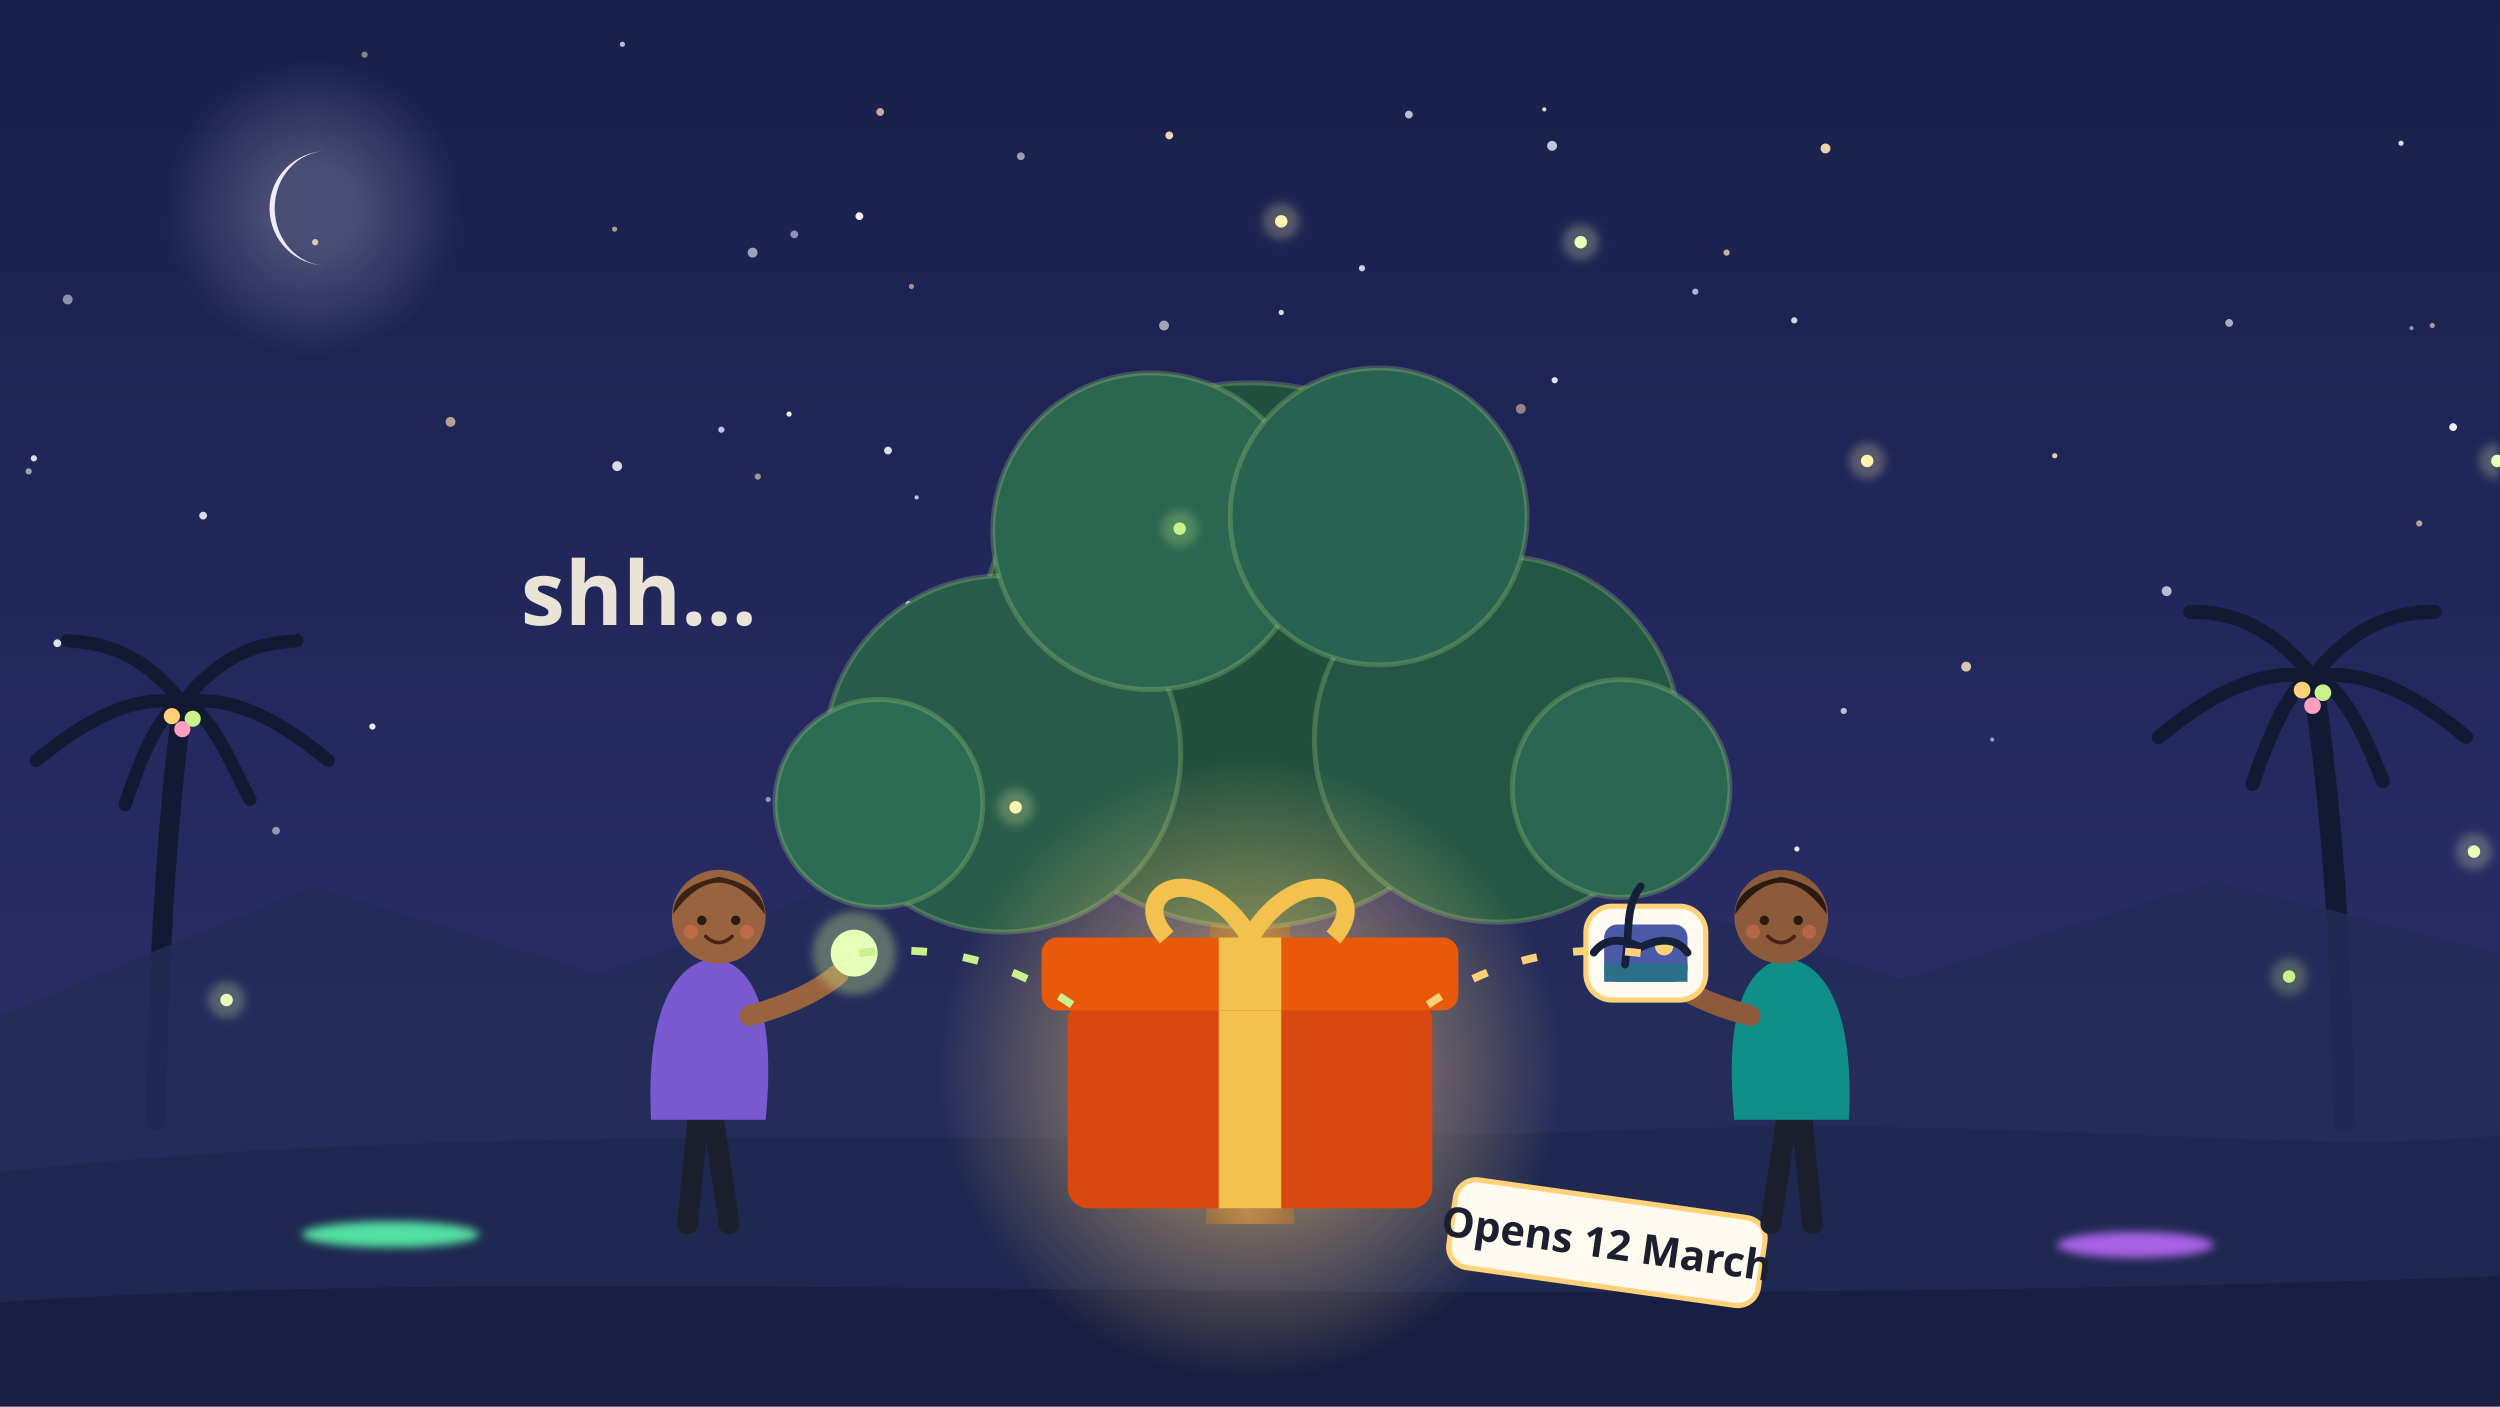
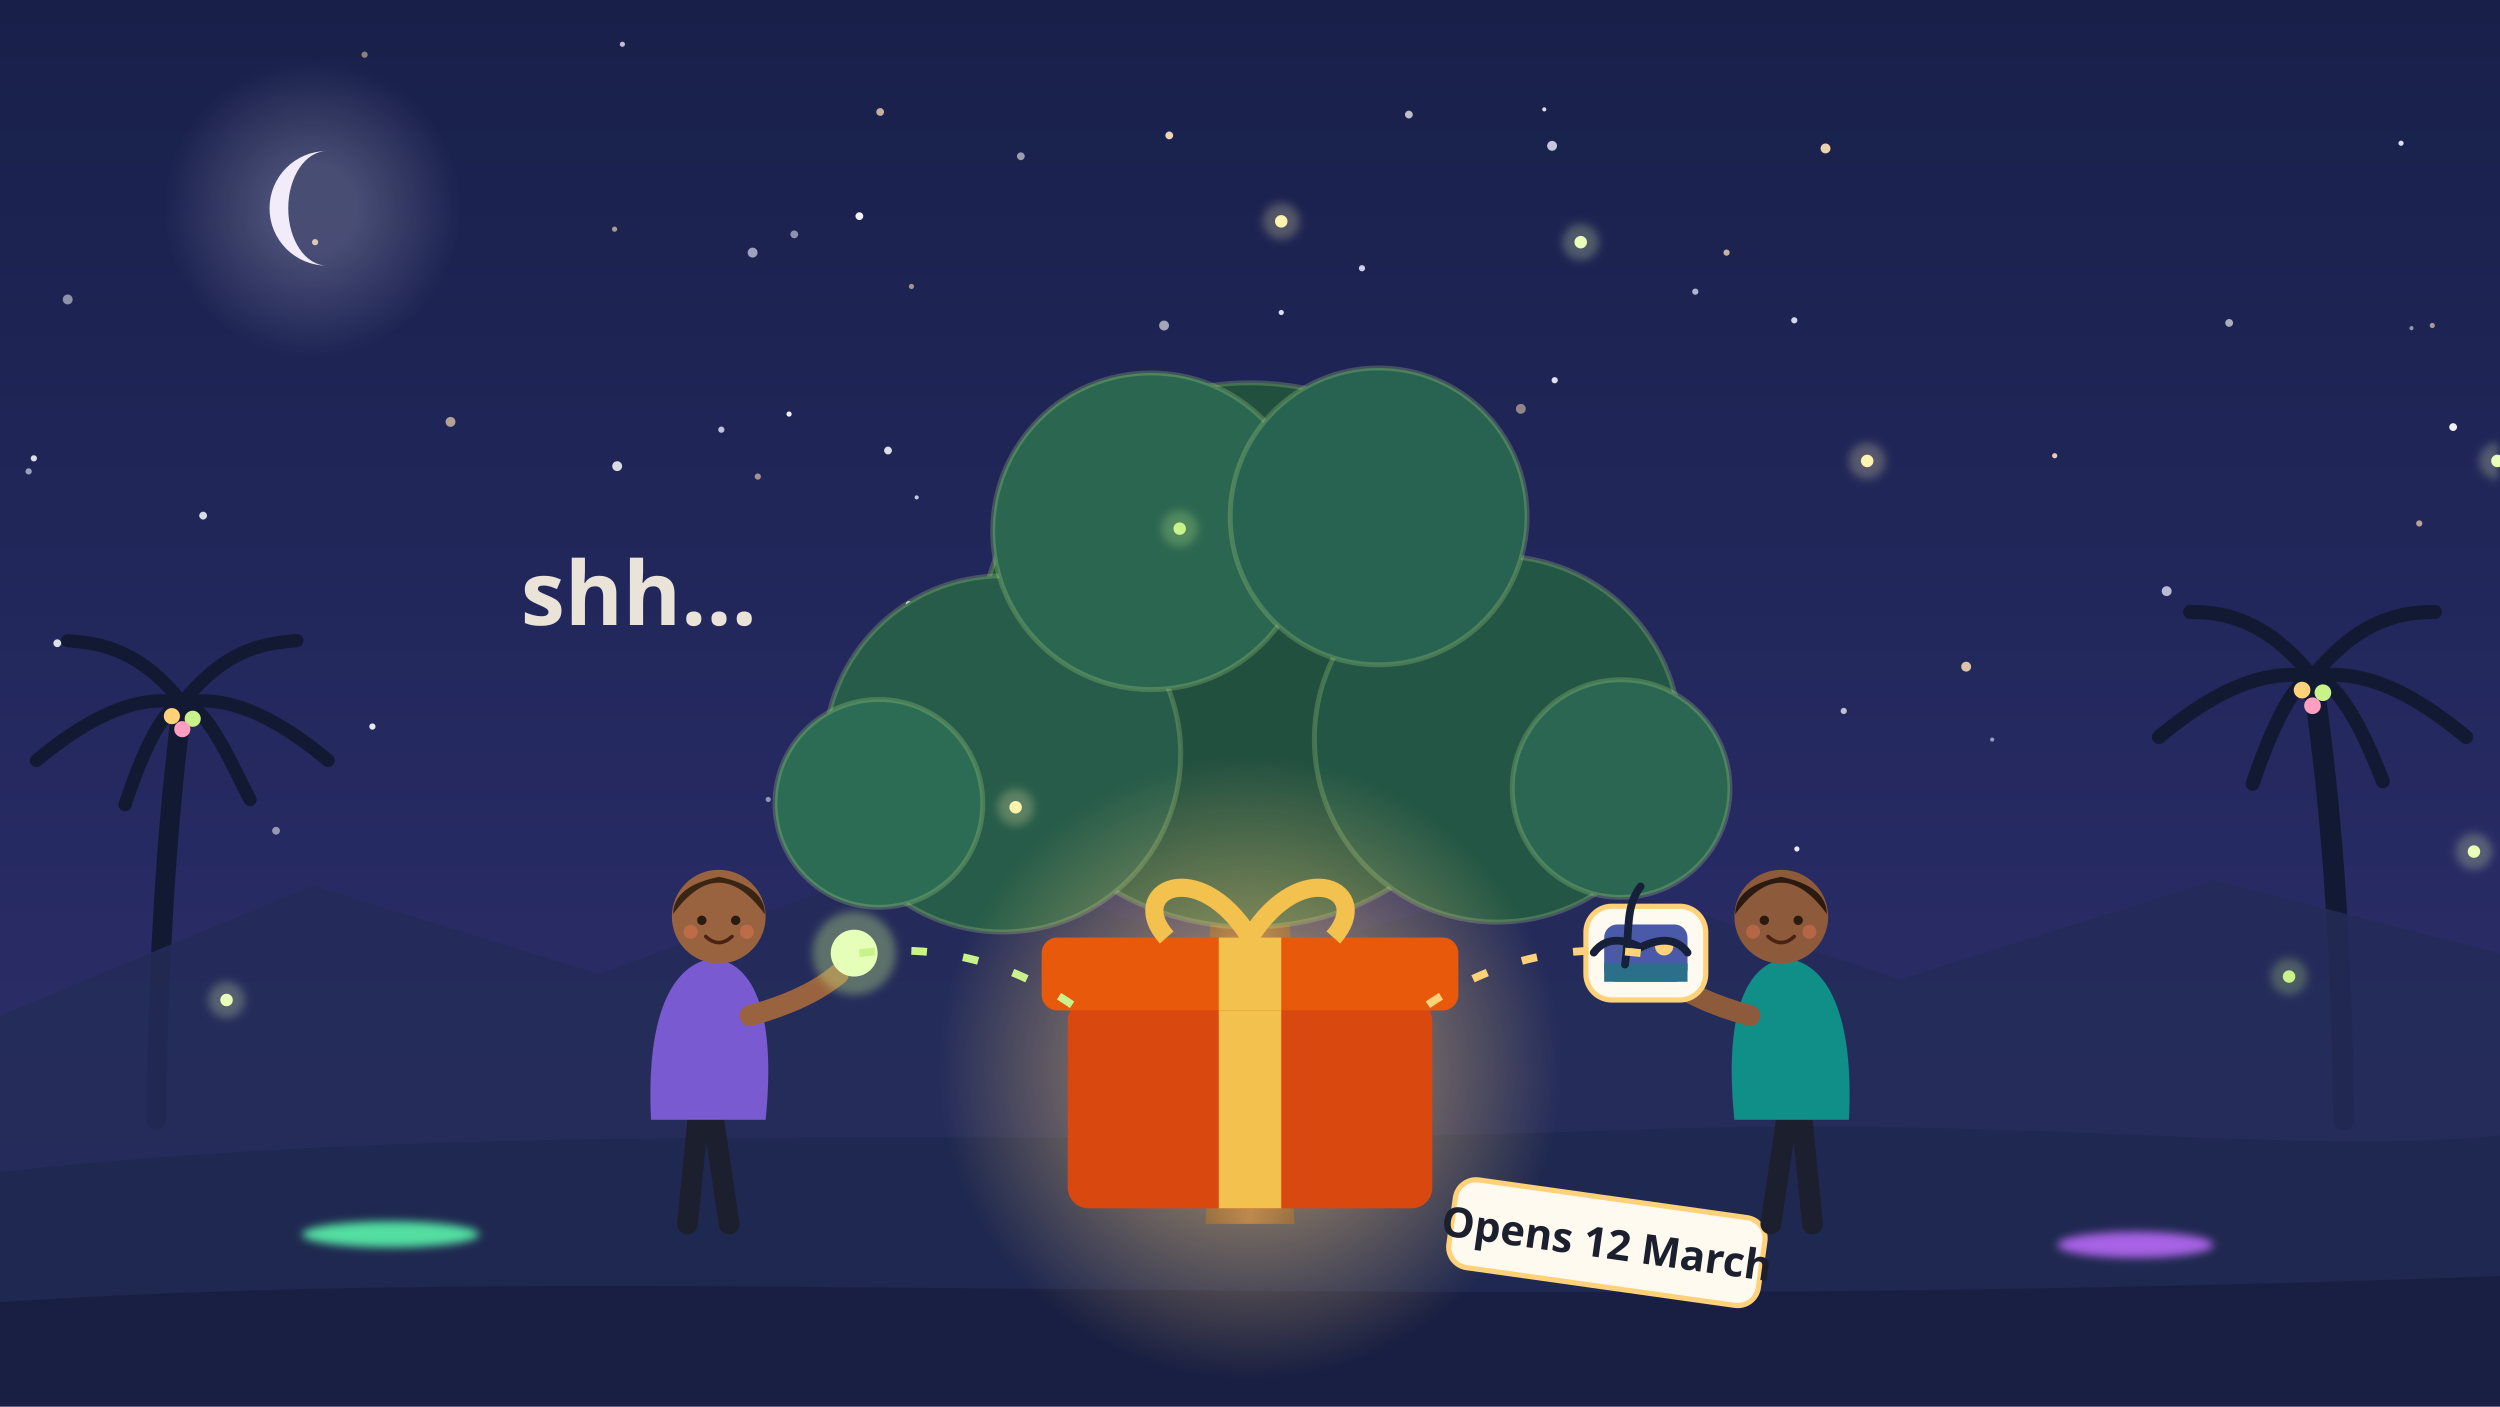
<svg xmlns="http://www.w3.org/2000/svg" viewBox="0 0 960 540" role="img" aria-label="Two cousins tiptoe to the family tree at night and slip a glowing memory and a photo into a gift box that opens on the big day.">
  <style>
.tw{animation:tw 4s ease-in-out infinite}.tw2{animation:tw 5.5s ease-in-out 1.5s infinite}
@keyframes tw{50%{opacity:.25}}
.ff{animation:ff 7s ease-in-out infinite}.ff:nth-of-type(2n){animation-duration:9s;animation-delay:-3s}.ff:nth-of-type(3n){animation-delay:-5s}
@keyframes ff{50%{transform:translate(10px,-14px);opacity:.35}}
.bob{animation:bob 5s ease-in-out infinite}@keyframes bob{50%{transform:translateY(-6px)}}
.wv rect{transform-box:fill-box;transform-origin:center;animation:wv 1.1s ease-in-out infinite}
.wv rect:nth-child(2n){animation-delay:.2s}.wv rect:nth-child(3n){animation-delay:.4s}
@keyframes wv{50%{transform:scaleY(.45)}}
.pulse{animation:pl 2.6s ease-in-out infinite}@keyframes pl{50%{opacity:.45}}
.flow{stroke-dasharray:6 14;animation:flow 2.2s linear infinite}@keyframes flow{to{stroke-dashoffset:-40}}
.tail{transform-box:fill-box;animation:wag .7s ease-in-out infinite alternate}@keyframes wag{from{transform:rotate(-8deg)}to{transform:rotate(10deg)}}
@media (prefers-reduced-motion:reduce){*{animation:none!important}}
</style>
  <defs>
    <linearGradient id="sky" x1="0" y1="0" x2="0" y2="1">
      <stop offset="0" stop-color="#18204a" />
      <stop offset=".6" stop-color="#262a62" />
      <stop offset="1" stop-color="#34306e" />
    </linearGradient>
    <radialGradient id="glowA">
      <stop offset="0" stop-color="#ffd27a" stop-opacity=".75" />
      <stop offset="1" stop-color="#ffd27a" stop-opacity="0" />
    </radialGradient>
    <radialGradient id="glowL">
      <stop offset="0" stop-color="#c9f28a" stop-opacity=".6" />
      <stop offset="1" stop-color="#c9f28a" stop-opacity="0" />
    </radialGradient>
    <radialGradient id="glowM">
      <stop offset="0" stop-color="#7ff5e3" stop-opacity=".55" />
      <stop offset="1" stop-color="#7ff5e3" stop-opacity="0" />
    </radialGradient>
    <radialGradient id="lamp">
      <stop offset="0" stop-color="#fff6d0" />
      <stop offset=".45" stop-color="#ffc46b" />
      <stop offset="1" stop-color="#ff8a3d" stop-opacity="0" />
    </radialGradient>
    <linearGradient id="bark" x1="0" x2="1">
      <stop offset="0" stop-color="#5b3520" />
      <stop offset=".5" stop-color="#93592f" />
      <stop offset="1" stop-color="#5b3520" />
    </linearGradient>
    <radialGradient id="mhalo">
      <stop offset=".3" stop-color="#e9e3f5" stop-opacity=".22" />
      <stop offset="1" stop-color="#e9e3f5" stop-opacity="0" />
    </radialGradient>
    <filter id="soft" x="-50%" y="-50%" width="200%" height="200%">
      <feGaussianBlur stdDeviation="4" />
    </filter>
    <filter id="soft2" x="-50%" y="-50%" width="200%" height="200%">
      <feGaussianBlur stdDeviation="1.6" />
    </filter>
  </defs>
  <rect width="960" height="540" fill="url(#sky)" />
  <circle class="tw2" cx="598" cy="245" r="1.9" fill="#ffffff" opacity="0.85" />
  <circle class="tw2" cx="239" cy="17" r="1" fill="#ffffff" opacity="0.71" />
  <circle class="tw" cx="237" cy="179" r="1.9" fill="#ffffff" opacity="0.83" />
  <circle class="tw" cx="392" cy="60" r="1.5" fill="#ffffff" opacity="0.56" />
  <circle class="tw" cx="593" cy="42" r="0.8" fill="#ffffff" opacity="0.85" />
  <circle class="tw2" cx="922" cy="55" r="1" fill="#e9ecff" opacity="0.93" />
  <circle class="" cx="518" cy="224" r="1" fill="#ffffff" opacity="0.59" />
  <circle class="tw2" cx="926" cy="126" r="0.8" fill="#e9ecff" opacity="0.57" />
  <circle class="" cx="140" cy="21" r="1.2" fill="#ffe1b8" opacity="0.50" />
  <circle class="tw2" cx="651" cy="112" r="1.2" fill="#e9ecff" opacity="0.72" />
  <circle class="tw2" cx="303" cy="159" r="1" fill="#ffffff" opacity="0.94" />
  <circle class="" cx="22" cy="247" r="1.5" fill="#ffffff" opacity="0.85" />
  <circle class="tw" cx="352" cy="191" r="0.8" fill="#e9ecff" opacity="0.82" />
  <circle class="tw2" cx="599" cy="315" r="0.8" fill="#ffffff" opacity="0.65" />
  <circle class="" cx="341" cy="173" r="1.5" fill="#ffffff" opacity="0.84" />
  <circle class="tw" cx="765" cy="284" r="0.8" fill="#e9ecff" opacity="0.59" />
  <circle class="tw2" cx="492" cy="120" r="1" fill="#e9ecff" opacity="0.92" />
  <circle class="tw" cx="523" cy="103" r="1.2" fill="#e9ecff" opacity="0.86" />
  <circle class="tw" cx="602" cy="238" r="1.2" fill="#e9ecff" opacity="0.82" />
  <circle class="tw" cx="78" cy="198" r="1.5" fill="#ffffff" opacity="0.83" />
  <circle class="tw" cx="330" cy="83" r="1.5" fill="#ffffff" opacity="0.94" />
  <circle class="tw" cx="613" cy="265" r="1.2" fill="#ffffff" opacity="0.94" />
  <circle class="tw" cx="541" cy="44" r="1.5" fill="#ffffff" opacity="0.70" />
  <circle class="tw2" cx="143" cy="279" r="1.2" fill="#ffffff" opacity="0.91" />
  <circle class="tw2" cx="596" cy="56" r="1.9" fill="#e9ecff" opacity="0.81" />
  <circle class="tw" cx="305" cy="90" r="1.5" fill="#e9ecff" opacity="0.55" />
  <circle class="tw2" cx="789" cy="175" r="1" fill="#ffe1b8" opacity="0.89" />
  <circle class="" cx="173" cy="162" r="1.9" fill="#ffe1b8" opacity="0.66" />
  <circle class="tw" cx="755" cy="256" r="1.9" fill="#ffe1b8" opacity="0.84" />
  <circle class="tw2" cx="349" cy="232" r="1.2" fill="#e9ecff" opacity="0.85" />
  <circle class="tw" cx="663" cy="97" r="1.2" fill="#ffe1b8" opacity="0.76" />
  <circle class="" cx="11" cy="181" r="1.2" fill="#e9ecff" opacity="0.62" />
  <circle class="tw2" cx="277" cy="165" r="1.2" fill="#e9ecff" opacity="0.79" />
  <circle class="" cx="708" cy="273" r="1.2" fill="#ffffff" opacity="0.70" />
  <circle class="tw" cx="350" cy="110" r="1" fill="#ffe1b8" opacity="0.59" />
  <circle class="tw" cx="348" cy="282" r="1.2" fill="#ffe1b8" opacity="0.82" />
  <circle class="" cx="701" cy="57" r="1.9" fill="#ffe1b8" opacity="0.92" />
  <circle class="tw" cx="291" cy="183" r="1.2" fill="#ffe1b8" opacity="0.59" />
  <circle class="" cx="563" cy="206" r="1" fill="#ffffff" opacity="0.58" />
  <circle class="tw" cx="690" cy="326" r="1" fill="#ffffff" opacity="0.90" />
  <circle class="" cx="106" cy="319" r="1.5" fill="#ffffff" opacity="0.52" />
  <circle class="" cx="447" cy="125" r="1.9" fill="#ffffff" opacity="0.59" />
  <circle class="tw2" cx="689" cy="123" r="1.2" fill="#e9ecff" opacity="0.89" />
  <circle class="tw" cx="832" cy="227" r="1.9" fill="#e9ecff" opacity="0.75" />
  <circle class="" cx="289" cy="97" r="1.9" fill="#e9ecff" opacity="0.63" />
  <circle class="" cx="338" cy="43" r="1.5" fill="#ffe1b8" opacity="0.74" />
  <circle class="tw2" cx="449" cy="52" r="1.5" fill="#ffe1b8" opacity="0.93" />
  <circle class="tw" cx="929" cy="201" r="1.2" fill="#ffe1b8" opacity="0.67" />
  <circle class="tw2" cx="313" cy="302" r="1.9" fill="#ffffff" opacity="0.78" />
  <circle class="tw2" cx="856" cy="124" r="1.5" fill="#ffffff" opacity="0.63" />
  <circle class="" cx="934" cy="125" r="1" fill="#ffe1b8" opacity="0.62" />
  <circle class="tw2" cx="942" cy="164" r="1.5" fill="#ffffff" opacity="0.93" />
  <circle class="tw" cx="295" cy="307" r="1" fill="#e9ecff" opacity="0.55" />
  <circle class="tw" cx="597" cy="146" r="1.2" fill="#ffffff" opacity="0.87" />
  <circle class="tw2" cx="13" cy="176" r="1.2" fill="#ffffff" opacity="0.85" />
  <circle class="tw2" cx="236" cy="88" r="1" fill="#ffe1b8" opacity="0.63" />
  <circle class="tw" cx="584" cy="157" r="1.9" fill="#ffe1b8" opacity="0.51" />
  <circle class="tw2" cx="121" cy="93" r="1.2" fill="#ffe1b8" opacity="0.83" />
  <circle class="tw" cx="26" cy="115" r="1.9" fill="#ffffff" opacity="0.50" />
  <circle class="" cx="531" cy="226" r="0.8" fill="#ffe1b8" opacity="0.59" />
  <circle cx="120" cy="80" r="57.2" fill="url(#mhalo)" />
-   <path d="M125.5 58.0 A22 22 0 1 0 125.5 102.0 A17.2 18.9 0 1 1 125.5 58.0Z" fill="#f1ebfa" />
+   <path d="M125.5 58.0 A22 22 0 1 0 125.5 102.0 A13.6 20.2 0 1 1 125.5 58.0Z" fill="#f1ebfa" />
  <g fill="none" stroke="#121a33" stroke-linecap="round">
    <path stroke-width="7.6" d="M60 430 C61 350 66 302 70 270" />
    <g stroke-width="5.1">
      <path d="M70 270 C48 265 25 283 14 292" />
      <path d="M70 270 C92 265 115 283 126 292" />
      <path d="M70 270 C52 247 35 247 26 246" />
      <path d="M70 270 C88 247 105 247 114 246" />
      <path d="M70 270 C61 272 52 297 48 309" />
      <path d="M70 270 C80 271 90 296 96 307" />
    </g>
  </g>
  <circle class="pulse" style="animation-delay:0.0s" cx="66" cy="275" r="3.1" fill="#ffd27a" />
  <circle class="pulse" style="animation-delay:0.8s" cx="74" cy="276" r="3.1" fill="#c9f28a" />
  <circle class="pulse" style="animation-delay:1.6s" cx="70" cy="280" r="3.1" fill="#ff9fc0" />
  <g fill="none" stroke="#121a33" stroke-linecap="round">
    <path stroke-width="8.1" d="M900 430 C899 345 893 294 888 260" />
    <g stroke-width="5.4">
      <path d="M888 260 C864 255 840 274 829 283" />
      <path d="M888 260 C912 255 936 274 947 283" />
      <path d="M888 260 C869 236 851 235 841 235" />
      <path d="M888 260 C907 236 925 235 935 235" />
      <path d="M888 260 C879 262 869 289 865 301" />
      <path d="M888 260 C899 261 910 287 915 300" />
    </g>
  </g>
  <circle class="pulse" style="animation-delay:0.0s" cx="884" cy="265" r="3.2" fill="#ffd27a" />
  <circle class="pulse" style="animation-delay:0.8s" cx="892" cy="266" r="3.2" fill="#c9f28a" />
  <circle class="pulse" style="animation-delay:1.6s" cx="888" cy="271" r="3.2" fill="#ff9fc0" />
  <path d="M0 390 L120 340 L230 374 L360 326 L480 370 L600 334 L730 376 L850 338 L960 366 V540 H0Z" fill="#232c58" opacity=".85" />
  <path d="M0 450 C200 428 420 442 620 434 C780 428 880 444 960 436 V540 H0Z" fill="#1f2850" />
  <path d="M0 500 C240 484 520 506 960 490 V540 H0Z" fill="#191f42" />
  <g transform="translate(480 470) scale(0.95)">
    <path d="M-18 0 C-14 -60 -22 -110 -10 -170 L10 -170 C22 -110 14 -60 18 0z" fill="url(#bark)" />
    <path d="M-6 -120 C-40 -140 -80 -150 -120 -160 M6 -130 C40 -150 80 -160 120 -168 M0 -160 V-220" stroke="#7a4826" stroke-width="7" fill="none" stroke-linecap="round" />
    <circle cx="0" cy="-230" r="110" fill="#21503f" stroke="#c9f28a" stroke-opacity=".22" stroke-width="2" />
    <circle cx="-100" cy="-190" r="72" fill="#265c49" stroke="#c9f28a" stroke-opacity=".22" stroke-width="2" />
    <circle cx="100" cy="-196" r="74" fill="#235645" stroke="#c9f28a" stroke-opacity=".22" stroke-width="2" />
    <circle cx="-40" cy="-280" r="64" fill="#2a6650" stroke="#c9f28a" stroke-opacity=".22" stroke-width="2" />
    <circle cx="52" cy="-286" r="60" fill="#286250" stroke="#c9f28a" stroke-opacity=".22" stroke-width="2" />
    <circle cx="-150" cy="-170" r="42" fill="#2c6b54" stroke="#c9f28a" stroke-opacity=".22" stroke-width="2" />
    <circle cx="150" cy="-176" r="44" fill="#2a6652" stroke="#c9f28a" stroke-opacity=".22" stroke-width="2" />
  </g>
  <circle cx="480" cy="410" r="120" fill="url(#glowA)" class="pulse" />
  <g transform="translate(480 440)">
    <rect x="-70" y="-56" width="140" height="80" rx="8" fill="#d9480f" />
    <rect x="-12" y="-56" width="24" height="80" fill="#f2c14e" />
    <g class="bob">
      <rect x="-80" y="-80" width="160" height="28" rx="6" fill="#e8590c" />
      <rect x="-12" y="-80" width="24" height="28" fill="#f2c14e" />
      <path d="M0 -80 c-20 -32 -48 -18 -32 0 M0 -80 c20 -32 48 -18 32 0" stroke="#f2c14e" stroke-width="7" fill="none" />
    </g>
  </g>
  <g transform="translate(560 452) rotate(8)">
    <rect x="0" y="0" width="120" height="34" rx="8" fill="#fffaf0" stroke="#ffd27a" stroke-width="2" />
    <text x="60" y="23" text-anchor="middle" font-family="ui-rounded,system-ui,sans-serif" font-weight="800" font-size="16" fill="#1b1f2e">Opens 12 March</text>
  </g>
  <g transform="translate(270 470) scale(1 1)">
    <path d="M-6 0 L-2 -40 M10 0 L4 -40" stroke="#1b1f2e" stroke-width="8" stroke-linecap="round" />
    <path d="M-20 -40 C-22 -80 -12 -100 4 -102 C20 -100 28 -80 24 -40Z" fill="#7a5ad0" />
    <circle cx="6" cy="-118" r="18" fill="#9a6340" />
    <path d="M-11.6 -118.9 q17.6 -24.3 35.3 0 q0 -10.8 -17.6 -14.4 q-17.6 3.6 -17.6 14.4z" fill="#3a2414" />
    <circle cx="-0.5" cy="-116.6" r="1.8" fill="#2a1a10" />
    <circle cx="12.5" cy="-116.6" r="1.8" fill="#2a1a10" />
    <path d="M1.0 -110.4 q5.0 4.7 10.1 0" stroke="#4a2214" stroke-width="1.4" fill="none" stroke-linecap="round" />
    <circle cx="-4.8" cy="-112.2" r="2.7" fill="#ff7a59" opacity=".35" />
    <circle cx="16.8" cy="-112.2" r="2.7" fill="#ff7a59" opacity=".35" />
    <path d="M18 -80 Q40 -86 52 -96" stroke="#9a6340" stroke-width="8" fill="none" stroke-linecap="round" />
    <g transform="translate(58 -104) scale(1 1)">
      <circle r="16" fill="#c9f28a" opacity=".35" filter="url(#soft2)" />
      <circle r="9" fill="#e6ffb8" />
    </g>
  </g>
  <g transform="translate(690 470) scale(-1 1)">
    <path d="M-6 0 L-2 -40 M10 0 L4 -40" stroke="#1b1f2e" stroke-width="8" stroke-linecap="round" />
    <path d="M-20 -40 C-22 -80 -12 -100 4 -102 C20 -100 28 -80 24 -40Z" fill="#0f8f88" />
    <circle cx="6" cy="-118" r="18" fill="#8d5a3b" />
    <path d="M-11.6 -118.9 q17.6 -24.3 35.3 0 q0 -10.8 -17.6 -14.4 q-17.6 3.6 -17.6 14.4z" fill="#2a1a10" />
    <circle cx="-0.5" cy="-116.6" r="1.8" fill="#2a1a10" />
    <circle cx="12.5" cy="-116.6" r="1.8" fill="#2a1a10" />
    <path d="M1.0 -110.4 q5.0 4.7 10.1 0" stroke="#4a2214" stroke-width="1.4" fill="none" stroke-linecap="round" />
    <circle cx="-4.8" cy="-112.2" r="2.7" fill="#ff7a59" opacity=".35" />
    <circle cx="16.8" cy="-112.2" r="2.7" fill="#ff7a59" opacity=".35" />
    <path d="M18 -80 Q40 -86 52 -96" stroke="#8d5a3b" stroke-width="8" fill="none" stroke-linecap="round" />
    <g transform="translate(58 -104) scale(-1 1)">
      <g transform="translate(0 0) rotate(0)">
        <rect x="-23.0" y="-18.0" width="46" height="36" rx="10" fill="#fffaf0" stroke="#ffd27a" stroke-width="2" />
        <rect x="-16.0" y="-11.0" width="32" height="22" rx="5" fill="#4a5aa8" />
        <circle cx="7.04" cy="-2.64" r="3.52" fill="#ffd27a" />
        <path d="M-16.0 3.96 H16.0 V11.0 H-16.0Z" fill="#2c6f8a" />
        <path d="M-8.0 4.4 c2 -14 0 -22 6 -30 M-2.0 -2.2 q-12 -6 -18 2 M-2.0 -2.2 q12 -6 18 2" stroke="#16203a" stroke-width="3" fill="none" stroke-linecap="round" />
      </g>
    </g>
  </g>
  <path d="M330 366 Q380 360 420 392" class="flow" stroke="#c9f28a" stroke-width="3" fill="none" />
  <path d="M630 366 Q580 360 540 392" class="flow" stroke="#ffd27a" stroke-width="3" fill="none" />
  <text x="200" y="240" font-family="ui-rounded,system-ui,sans-serif" font-weight="900" font-size="34" fill="#fff7e6" opacity=".9">shh…</text>
  <ellipse class="pulse" cx="150" cy="474" rx="34" ry="5" fill="#5cffb0" opacity=".85" filter="url(#soft2)" />
  <ellipse class="pulse" cx="820" cy="478" rx="30" ry="5" fill="#c06cff" opacity=".85" filter="url(#soft2)" />
  <g>
    <g class="ff">
      <circle cx="87" cy="384" r="7" fill="#eaffb8" opacity=".25" filter="url(#soft2)" />
      <circle cx="87" cy="384" r="2.4" fill="#eaffb8" />
    </g>
    <g class="ff">
      <circle cx="959" cy="177" r="7" fill="#eaffb8" opacity=".25" filter="url(#soft2)" />
      <circle cx="959" cy="177" r="2.4" fill="#eaffb8" />
    </g>
    <g class="ff">
      <circle cx="717" cy="177" r="7" fill="#fff3b0" opacity=".25" filter="url(#soft2)" />
      <circle cx="717" cy="177" r="2.4" fill="#fff3b0" />
    </g>
    <g class="ff">
      <circle cx="879" cy="375" r="7" fill="#c9f28a" opacity=".25" filter="url(#soft2)" />
      <circle cx="879" cy="375" r="2.4" fill="#c9f28a" />
    </g>
    <g class="ff">
      <circle cx="453" cy="203" r="7" fill="#c9f28a" opacity=".25" filter="url(#soft2)" />
      <circle cx="453" cy="203" r="2.4" fill="#c9f28a" />
    </g>
    <g class="ff">
      <circle cx="390" cy="310" r="7" fill="#fff3b0" opacity=".25" filter="url(#soft2)" />
      <circle cx="390" cy="310" r="2.4" fill="#fff3b0" />
    </g>
    <g class="ff">
      <circle cx="950" cy="327" r="7" fill="#eaffb8" opacity=".25" filter="url(#soft2)" />
      <circle cx="950" cy="327" r="2.4" fill="#eaffb8" />
    </g>
    <g class="ff">
      <circle cx="607" cy="93" r="7" fill="#eaffb8" opacity=".25" filter="url(#soft2)" />
      <circle cx="607" cy="93" r="2.4" fill="#eaffb8" />
    </g>
    <g class="ff">
      <circle cx="492" cy="85" r="7" fill="#fff3b0" opacity=".25" filter="url(#soft2)" />
      <circle cx="492" cy="85" r="2.4" fill="#fff3b0" />
    </g>
  </g>
</svg>
